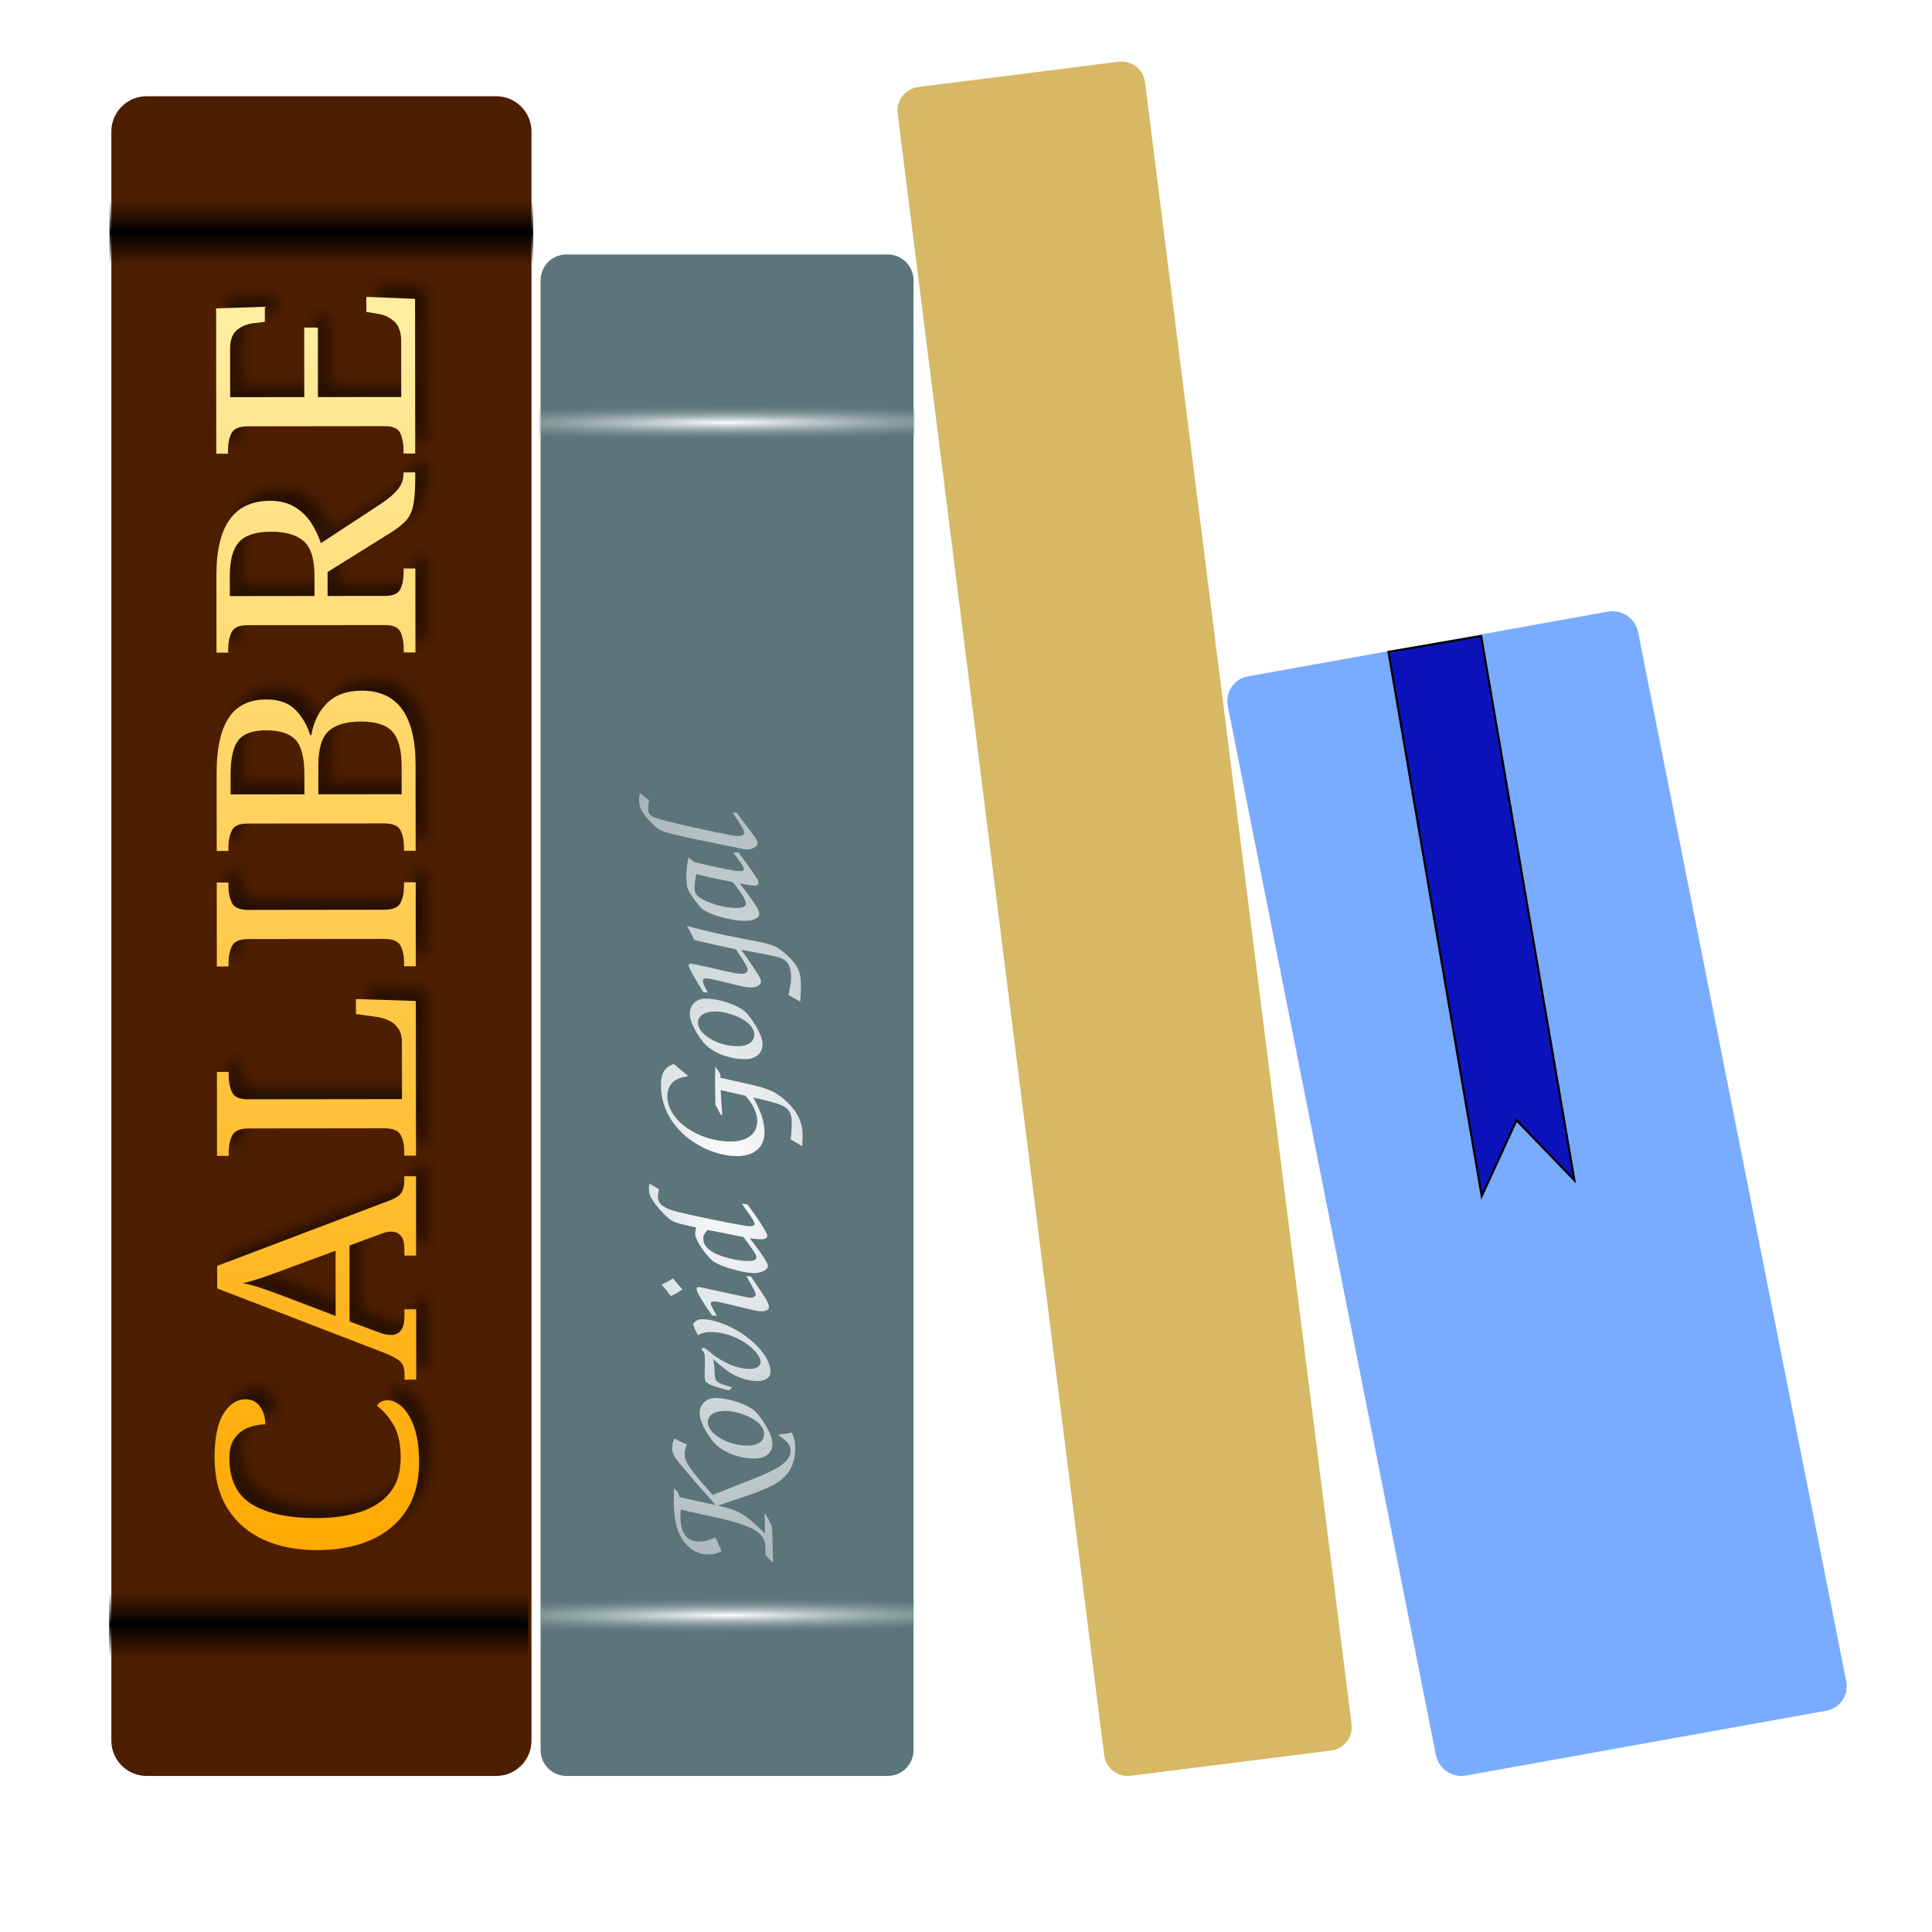
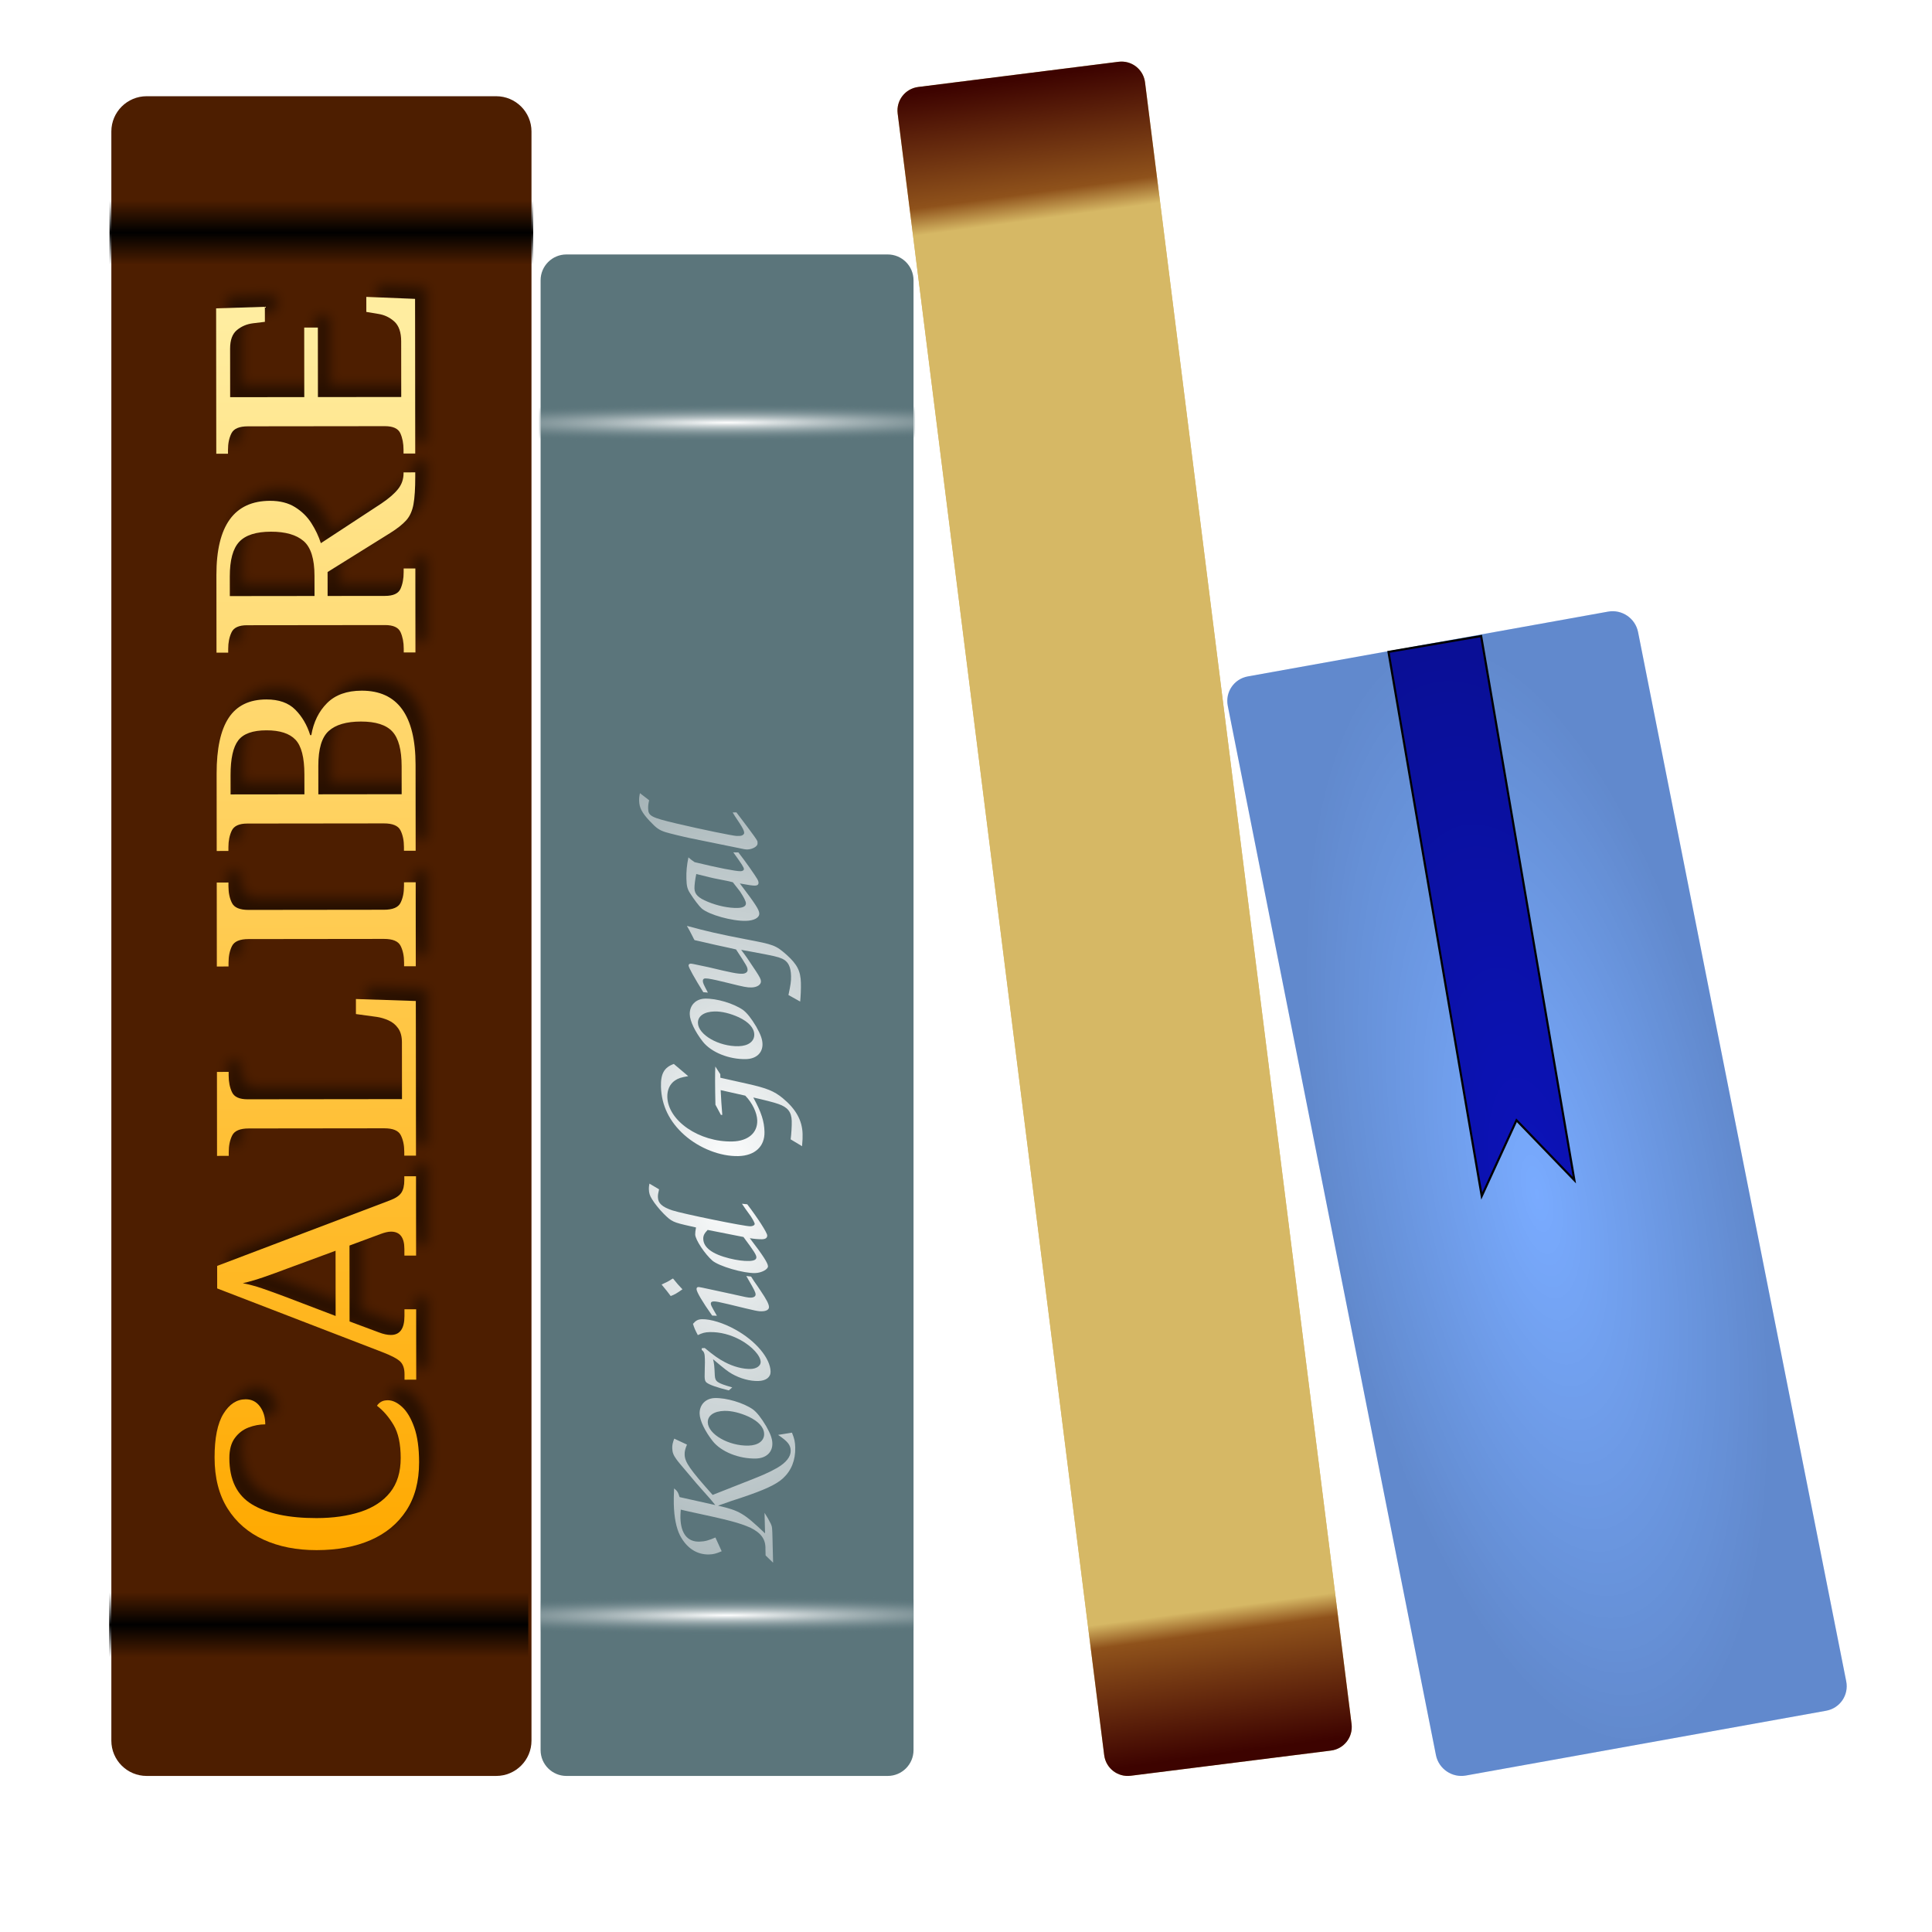
<svg xmlns="http://www.w3.org/2000/svg" xmlns:ns1="http://www.openswatchbook.org/uri/2009/osb" xmlns:xlink="http://www.w3.org/1999/xlink" version="1.1" id="svg2" viewBox="0 0 1024 1024" height="1024" width="1024">
  <defs id="defs4">
+     <linearGradient id="linearGradient5969-2">
+       <stop id="stop7852" offset="0" style="stop-color:#3d0300;stop-opacity:1" />
+       <stop style="stop-color:#8f521b;stop-opacity:1" offset="0.068" id="stop7862" />
+       <stop style="stop-color:#d6b865;stop-opacity:1" offset="0.084" id="stop7858" />
+       <stop style="stop-color:#d6b865;stop-opacity:1" offset="0.5" id="stop7854" />
+       <stop id="stop7860" offset="0.914" style="stop-color:#d6b865;stop-opacity:1" />
+       <stop style="stop-color:#8f521b;stop-opacity:1" offset="0.928" id="stop7864" />
+       <stop id="stop7856" offset="1" style="stop-color:#3d0300;stop-opacity:1" />
+     </linearGradient>
+     <linearGradient id="linearGradient6757-5">
+       <stop id="stop7776" offset="0" style="stop-color:#000000;stop-opacity:0" />
+       <stop id="stop7778" offset="1" style="stop-color:#000000;stop-opacity:0.196" />
+     </linearGradient>
    <linearGradient id="linearGradient6757">
      <stop style="stop-color:#ffffff;stop-opacity:1" offset="0" id="stop6759" />
      <stop style="stop-color:#ffffff;stop-opacity:0.392" offset="1" id="stop6761" />
    </linearGradient>
    <linearGradient id="linearGradient6741">
      <stop style="stop-color:#ffffff;stop-opacity:1" offset="0" id="stop6743" />
      <stop style="stop-color:#5b757b;stop-opacity:0;" offset="1" id="stop6745" />
    </linearGradient>
    <linearGradient id="linearGradient5969">
      <stop style="stop-color:#000001;stop-opacity:0" offset="0" id="stop5971" />
      <stop id="stop5977" offset="0.5" style="stop-color:#000000;stop-opacity:1" />
      <stop style="stop-color:#000000;stop-opacity:0" offset="1" id="stop5973" />
    </linearGradient>
    <linearGradient id="linearGradient5935">
      <stop style="stop-color:#ffa900;stop-opacity:1;" offset="0" id="stop5937" />
      <stop style="stop-color:#ffeda0;stop-opacity:1" offset="1" id="stop5939" />
    </linearGradient>
    <linearGradient id="linearGradient5929" ns1:paint="solid">
      <stop style="stop-color:#ffa900;stop-opacity:1;" offset="0" id="stop5931" />
    </linearGradient>
    <filter height="1.5" width="1.4" x="-0.2" y="-0.25" style="color-interpolation-filters:sRGB;" id="filter4262">
      <feGaussianBlur result="result14" stdDeviation="1.5" id="feGaussianBlur4264" />
      <feFlood result="result12" flood-color="rgb(146,94,26)" id="feFlood4266" />
      <feTurbulence type="turbulence" seed="0" baseFrequency="0.3" numOctaves="5" result="result5" id="feTurbulence4268" />
      <feDisplacementMap scale="100" xChannelSelector="R" in="result5" result="result8" in2="result14" yChannelSelector="G" id="feDisplacementMap4270" />
      <feComposite in="result8" result="result10" operator="arithmetic" in2="result5" k1="0.5" k2="0.5" id="feComposite4272" />
      <feSpecularLighting specularExponent="15" specularConstant="1" surfaceScale="-15" result="result2" id="feSpecularLighting4274">
        <feDistantLight elevation="90" azimuth="225" id="feDistantLight4276" />
      </feSpecularLighting>
      <feGaussianBlur result="result13" stdDeviation="0.4" id="feGaussianBlur4278" />
      <feDiffuseLighting surfaceScale="-20" result="result1" diffuseConstant="0.6" in="result13" id="feDiffuseLighting4280">
        <feDistantLight elevation="10" azimuth="225" id="feDistantLight4282" />
      </feDiffuseLighting>
      <feComposite result="result4" in="SourceGraphic" in2="result1" operator="arithmetic" k2="1" k3="0.6" id="feComposite4284" />
      <feComposite result="result11" in2="SourceGraphic" operator="in" id="feComposite4286" />
      <feBlend in2="result11" in="result11" result="fbSourceGraphic" mode="normal" id="feBlend4288" />
      <feColorMatrix result="fbSourceGraphicAlpha" in="fbSourceGraphic" values="0 0 0 -1 0 0 0 0 -1 0 0 0 0 -1 0 0 0 0 1 0" id="feColorMatrix4439" />
      <feGaussianBlur id="feGaussianBlur4441" stdDeviation="5" result="result6" in="fbSourceGraphic" />
      <feComposite id="feComposite4443" in2="result6" result="result8" in="fbSourceGraphic" operator="atop" />
      <feComposite id="feComposite4445" in2="fbSourceGraphicAlpha" result="result9" operator="over" in="result8" />
      <feColorMatrix id="feColorMatrix4447" values="1 0 0 0 0 0 1 0 0 0 0 0 1 0 0 0 0 0 1 0 " result="result10" />
      <feBlend id="feBlend4449" in2="result6" in="result10" mode="normal" result="fbSourceGraphic" />
      <feColorMatrix result="fbSourceGraphicAlpha" in="fbSourceGraphic" values="0 0 0 -1 0 0 0 0 -1 0 0 0 0 -1 0 0 0 0 1 0" id="feColorMatrix6777" />
      <feFlood id="feFlood6779" flood-opacity="1" flood-color="rgb(255,255,255)" result="flood" in="fbSourceGraphic" />
      <feColorMatrix id="feColorMatrix6781" in="fbSourceGraphic" values="1 0 0 0 0 0 1 0 0 0 0 0 1 0 0 -0.212 -0.715 -0.072 1 0 " result="colormatrix1" />
      <feGaussianBlur id="feGaussianBlur6783" in="colormatrix1" stdDeviation="1.9 1" result="blur" />
      <feColorMatrix id="feColorMatrix6785" in="blur" values="1 0 0 0 0 0 1 0 0 0 0 0 1 0 0 0 0 0 5.1 -2 " result="colormatrix2" />
      <feBlend id="feBlend6787" in2="flood" in="colormatrix2" mode="normal" result="blend" />
      <feComposite id="feComposite6789" in2="blend" in="blend" operator="arithmetic" k2="1" result="composite1" />
      <feComposite id="feComposite6791" in2="fbSourceGraphic" operator="in" />
    </filter>
    <linearGradient xlink:href="#linearGradient5935" id="linearGradient5941" x1="-788.952" y1="152.392" x2="-147.653" y2="150.937" gradientUnits="userSpaceOnUse" />
    <filter style="color-interpolation-filters:sRGB;" id="filter5943">
      <feFlood flood-opacity="0.498" flood-color="rgb(0,0,0)" result="flood" id="feFlood5945" />
      <feComposite in="flood" in2="SourceGraphic" operator="in" result="composite1" id="feComposite5947" />
      <feGaussianBlur in="composite1" stdDeviation="3" result="blur" id="feGaussianBlur5949" />
      <feOffset dx="6" dy="6" result="offset" id="feOffset5951" />
      <feComposite in="SourceGraphic" in2="offset" operator="over" result="composite2" id="feComposite5953" />
    </filter>
    <linearGradient xlink:href="#linearGradient5969" id="linearGradient5975" x1="162.857" y1="168.791" x2="162.857" y2="134.505" gradientUnits="userSpaceOnUse" />
    <linearGradient xlink:href="#linearGradient5969" id="linearGradient5981" gradientUnits="userSpaceOnUse" x1="162.857" y1="168.791" x2="162.857" y2="134.505" gradientTransform="translate(-0.7142857,737.8571)" />
    <filter style="color-interpolation-filters:sRGB;" id="filter6683" y="-0.25" height="1.5">
      <feTurbulence result="result0" seed="0" baseFrequency="1" numOctaves="5" type="fractalNoise" id="feTurbulence6685" />
      <feConvolveMatrix result="result5" order="5 5" kernelMatrix="-2 0 0 0 -2 0 -2 0 -2 0 0 0 -10 0 0 0 -2 0 -2 0 -2 0 0 0 -2 " targetX="2" targetY="2" id="feConvolveMatrix6687" />
      <feComposite result="result2" k3="0.5" k2="0.5" k1="1.5" operator="arithmetic" in="result5" in2="SourceGraphic" id="feComposite6689" />
      <feColorMatrix in="result2" type="luminanceToAlpha" result="result2" id="feColorMatrix6691" />
      <feDiffuseLighting surfaceScale="5" result="result1" diffuseConstant="0.6" id="feDiffuseLighting6693">
        <feDistantLight elevation="35" azimuth="225" id="feDistantLight6695" />
      </feDiffuseLighting>
      <feComposite operator="arithmetic" in="result1" k1="1.5" k3="0.5" result="result3" in2="SourceGraphic" id="feComposite6697" />
      <feBlend in="result3" mode="normal" result="result6" in2="result1" id="feBlend6699" />
      <feComposite operator="in" in2="SourceGraphic" id="feComposite6701" result="fbSourceGraphic" />
      <feColorMatrix result="fbSourceGraphicAlpha" in="fbSourceGraphic" values="0 0 0 -1 0 0 0 0 -1 0 0 0 0 -1 0 0 0 0 1 0" id="feColorMatrix6703" />
      <feGaussianBlur id="feGaussianBlur6705" stdDeviation="5" result="result6" in="fbSourceGraphic" />
      <feComposite id="feComposite6707" in2="result6" result="result8" in="fbSourceGraphic" operator="atop" />
      <feComposite id="feComposite6709" in2="fbSourceGraphicAlpha" result="result9" operator="over" in="result8" />
      <feColorMatrix id="feColorMatrix6711" values="1 0 0 0 0 0 1 0 0 0 0 0 1 0 0 0 0 0 1 0 " result="result10" />
      <feBlend id="feBlend6713" in2="result6" in="result10" mode="normal" result="fbSourceGraphic" />
      <feColorMatrix result="fbSourceGraphicAlpha" in="fbSourceGraphic" values="0 0 0 -1 0 0 0 0 -1 0 0 0 0 -1 0 0 0 0 1 0" id="feColorMatrix6715" />
      <feFlood id="feFlood6717" flood-opacity="1" flood-color="rgb(255,255,255)" result="flood" in="fbSourceGraphic" />
      <feColorMatrix id="feColorMatrix6719" in="fbSourceGraphic" values="1 0 0 0 0 0 1 0 0 0 0 0 1 0 0 -0.212 -0.715 -0.072 1 0 " result="colormatrix1" />
      <feGaussianBlur id="feGaussianBlur6721" in="colormatrix1" stdDeviation="1.9 1" result="blur" />
      <feColorMatrix id="feColorMatrix6723" in="blur" values="1 0 0 0 0 0 1 0 0 0 0 0 1 0 0 0 0 0 5.1 -2 " result="colormatrix2" />
      <feBlend id="feBlend6725" in2="flood" in="colormatrix2" mode="normal" result="blend" />
      <feComposite id="feComposite6727" in2="blend" in="blend" operator="arithmetic" k2="1" result="composite1" />
      <feComposite id="feComposite6729" in2="fbSourceGraphic" operator="in" result="fbSourceGraphic" />
      <feColorMatrix result="fbSourceGraphicAlpha" in="fbSourceGraphic" values="0 0 0 -1 0 0 0 0 -1 0 0 0 0 -1 0 0 0 0 1 0" id="feColorMatrix6765" />
      <feGaussianBlur id="feGaussianBlur6767" stdDeviation="5" result="result6" in="fbSourceGraphic" />
      <feComposite id="feComposite6769" in2="result6" result="result8" in="fbSourceGraphic" operator="atop" />
      <feComposite id="feComposite6771" in2="fbSourceGraphicAlpha" result="result9" operator="over" in="result8" />
      <feColorMatrix id="feColorMatrix6773" values="1 0 0 0 0 0 1 0 0 0 0 0 1 0 0 0 0 0 1 0 " result="result10" />
      <feBlend id="feBlend6775" in2="result6" in="result10" mode="normal" />
    </filter>
    <radialGradient xlink:href="#linearGradient6741" id="radialGradient6747" cx="393.929" cy="257.005" fx="393.929" fy="257.005" r="111.786" gradientTransform="matrix(1.745726,-0.00436375,3.8094882e-4,0.0894564,-302.4319,231.0904)" gradientUnits="userSpaceOnUse" />
    <radialGradient xlink:href="#linearGradient6741" id="radialGradient6751" gradientUnits="userSpaceOnUse" gradientTransform="matrix(1.733211,-0.00436375,3.78218e-4,0.0894564,-297.5015,863.2333)" cx="393.929" cy="257.005" fx="393.929" fy="257.005" r="111.786" />
    <radialGradient xlink:href="#linearGradient6757" id="radialGradient6763" cx="-570.482" cy="382.413" fx="-570.482" fy="382.413" r="204.886" gradientTransform="matrix(1.194289,0.04114054,-0.02212466,0.6422664,27.90588,157.7016)" gradientUnits="userSpaceOnUse" />
    <filter y="-0.25" height="1.5" style="color-interpolation-filters:sRGB;" id="filter6809">
      <feGaussianBlur stdDeviation="5" result="result6" id="feGaussianBlur6811" />
      <feComposite result="result8" in="SourceGraphic" operator="atop" in2="result6" id="feComposite6813" />
      <feComposite result="result9" operator="over" in2="SourceAlpha" in="result8" id="feComposite6815" />
      <feColorMatrix values="1 0 0 0 0 0 1 0 0 0 0 0 1 0 0 0 0 0 1 0 " result="result10" id="feColorMatrix6817" />
      <feBlend in="result10" mode="normal" in2="result6" id="feBlend6819" />
    </filter>
    <filter style="color-interpolation-filters:sRGB;" id="filter6821">
      <feFlood flood-opacity="0.498" flood-color="rgb(0,0,0)" result="flood" id="feFlood6823" />
      <feComposite in="flood" in2="SourceGraphic" operator="in" result="composite1" id="feComposite6825" />
      <feGaussianBlur in="composite1" stdDeviation="3" result="blur" id="feGaussianBlur6827" />
      <feOffset dx="6" dy="6" result="offset" id="feOffset6829" />
      <feComposite in="SourceGraphic" in2="offset" operator="over" result="composite2" id="feComposite6831" />
    </filter>
    <filter style="color-interpolation-filters:sRGB;" id="filter7470">
      <feFlood flood-opacity="0.498" flood-color="rgb(0,0,0)" result="flood" id="feFlood7472" />
      <feComposite in="flood" in2="SourceGraphic" operator="in" result="composite1" id="feComposite7474" />
      <feGaussianBlur in="composite1" stdDeviation="3" result="blur" id="feGaussianBlur7476" />
      <feOffset dx="6" dy="6" result="offset" id="feOffset7478" />
      <feComposite in="SourceGraphic" in2="offset" operator="over" result="composite2" id="feComposite7480" />
    </filter>
+     <radialGradient xlink:href="#linearGradient6757-5" id="radialGradient7766" cx="670.555" cy="794.87" fx="670.555" fy="794.87" r="110.476" gradientTransform="matrix(1,0,0,2.687965,0,-1341.712)" gradientUnits="userSpaceOnUse" />
+     <linearGradient xlink:href="#linearGradient5969-2" id="linearGradient7848" x1="562.238" y1="81.482" x2="662.648" y2="970.274" gradientUnits="userSpaceOnUse" />
  </defs>
  <g id="layer1" transform="translate(0,-28.36216)">
    <rect style="fill:#5b757b;fill-opacity:1;fill-rule:evenodd;stroke:none;stroke-width:2;stroke-miterlimit:4;stroke-dasharray:none;stroke-opacity:1" id="rect6055" width="197.663" height="806.42" x="286.526" y="163.227" ry="13.699" />
    <rect style="fill:#4d1e00;fill-opacity:1;fill-rule:evenodd;stroke:none;stroke-width:2;stroke-miterlimit:4;stroke-dasharray:none;stroke-opacity:1" id="rect4136" width="222.683" height="890.284" x="59.016" y="79.363" ry="18.711" />
    <text xml:space="preserve" style="font-style:normal;font-variant:normal;font-weight:normal;font-stretch:normal;font-size:150.293px;line-height:125%;font-family:Constantia;-inkscape-font-specification:Constantia;letter-spacing:5px;word-spacing:0px;fill:url(#linearGradient5941);fill-opacity:1;stroke:none;stroke-width:1px;stroke-linecap:butt;stroke-linejoin:miter;stroke-opacity:1;filter:url(#filter7470)" x="-796.321" y="207.517" id="text4451" transform="matrix(-0.00109603,-1.017681,0.9826253,-0.00113513,15.93003,48.45205)">
      <tspan id="tspan4453" x="-796.321" y="207.517" style="font-style:normal;font-variant:normal;font-weight:normal;font-stretch:normal;font-size:150.293px;font-family:Constantia;-inkscape-font-specification:Constantia;letter-spacing:5px;fill:url(#linearGradient5941);fill-opacity:1;stroke:none;stroke-opacity:1">CALIBRE</tspan>
    </text>
    <rect style="fill:url(#linearGradient5975);fill-opacity:1;fill-rule:evenodd;stroke:none;stroke-width:2;stroke-miterlimit:4;stroke-dasharray:none;stroke-opacity:1;" id="rect5967" width="222.143" height="35.714" x="58.571" y="133.791" transform="matrix(1.010907,0,0,0.9972026,-1.168299,0.4242224)" />
    <rect y="871.648" x="57.857" height="35.714" width="222.143" id="rect5979" style="fill:url(#linearGradient5981);fill-opacity:1;fill-rule:evenodd;stroke:none;stroke-width:2;stroke-miterlimit:4;stroke-dasharray:none;stroke-opacity:1;" />
    <rect style="fill:url(#radialGradient6747);fill-opacity:1;fill-rule:evenodd;stroke:none;stroke-width:2;stroke-miterlimit:4;stroke-dasharray:none;stroke-opacity:1" id="rect6739" width="199.286" height="20" x="285.714" y="242.362" />
    <rect y="874.505" x="286.429" height="20" width="197.857" id="rect6749" style="fill:url(#radialGradient6751);fill-opacity:1;fill-rule:evenodd;stroke:none;stroke-width:2;stroke-miterlimit:4;stroke-dasharray:none;stroke-opacity:1" />
    <text xml:space="preserve" style="font-style:italic;font-variant:normal;font-weight:500;font-stretch:normal;font-size:90px;line-height:125%;font-family:Z003;-inkscape-font-specification:'Z003 Medium Italic';letter-spacing:0px;word-spacing:0px;fill:url(#radialGradient6763);fill-opacity:1;stroke:none;stroke-width:1px;stroke-linecap:butt;stroke-linejoin:miter;stroke-opacity:1;" x="-874.681" y="399.193" id="text6753" transform="matrix(-0.02468236,-0.9996953,0.9996953,-0.02468236,-10.70669,0)">
      <tspan id="tspan6755" x="-874.681" y="399.193" style="fill:url(#radialGradient6763);fill-opacity:1;">Kovid Goyal</tspan>
    </text>
    <path xlink:href="#rect6833" style="fill:#d6b865;fill-opacity:1;fill-rule:evenodd;stroke:none;stroke-width:2;stroke-miterlimit:4;stroke-dasharray:none;stroke-opacity:1" id="path7428" d="m 624.908,72.82 c -0.834,-0.082 -1.689,-0.082 -2.557,0.008 L 515.951,83.785 c -6.938,0.714 -11.949,6.874 -11.234,13.812 l 89.832,872.35 c 0.714,6.938 6.876,11.949 13.814,11.234 l 106.4,-10.957 c 6.938,-0.714 11.949,-6.874 11.234,-13.812 L 636.164,84.062 C 635.539,77.992 630.745,73.396 624.908,72.82 Z" transform="matrix(0.9997461,-0.02253172,0.02253172,0.9997461,-31.00382,2.321197)" />
    <rect style="fill:#79abff;fill-opacity:1;fill-rule:evenodd;stroke:none;stroke-width:2;stroke-miterlimit:4;stroke-dasharray:none;stroke-opacity:1" id="rect6835" width="220.951" height="593.909" x="560.079" y="497.915" ry="13.473" transform="matrix(0.9842094,-0.1770082,0.1945936,0.980884,0,0)" />
    <text xml:space="preserve" style="font-style:normal;font-weight:normal;font-size:90px;line-height:125%;font-family:Sans;letter-spacing:0px;word-spacing:0px;fill:#000000;fill-opacity:1;stroke:none;stroke-width:1px;stroke-linecap:butt;stroke-linejoin:miter;stroke-opacity:1" x="680.237" y="864.979" id="text7490">
      <tspan id="tspan7492" x="680.237" y="864.979" />
    </text>
    <path style="fill:#0c13ba;fill-opacity:1;fill-rule:evenodd;stroke:#000000;stroke-width:1.126px;stroke-linecap:butt;stroke-linejoin:miter;stroke-opacity:1" d="m 785.347,662.31 18.441,-40.19 30.671,31.774 -49.424,-288.427 -49.112,8.416 z" id="path7563" />
+     <rect rx="13.473" style="fill:url(#radialGradient7766);fill-opacity:1.0;fill-rule:evenodd;stroke:none;stroke-width:2;stroke-miterlimit:4;stroke-dasharray:none;stroke-opacity:1" id="rect6835-5" width="220.951" height="593.909" x="560.079" y="497.915" ry="13.473" transform="matrix(0.9842094,-0.1770082,0.1945936,0.980884,0,0)" />
+     <path xlink:href="#rect6833" style="fill:url(#linearGradient7848);fill-opacity:1;fill-rule:evenodd;stroke:none;stroke-width:2;stroke-miterlimit:4;stroke-dasharray:none;stroke-opacity:1" id="path7428-1" d="m 624.908,72.82 c -0.834,-0.082 -1.689,-0.082 -2.557,0.008 L 515.951,83.785 c -6.938,0.714 -11.949,6.874 -11.234,13.812 l 89.832,872.35 c 0.714,6.938 6.876,11.949 13.814,11.234 l 106.4,-10.957 c 6.938,-0.714 11.949,-6.874 11.234,-13.812 L 636.164,84.062 C 635.539,77.992 630.745,73.396 624.908,72.82 Z" transform="matrix(0.9997461,-0.02253172,0.02253172,0.9997461,-31.00382,2.321197)" />
+     <path style="opacity:1;fill:#ff0000;fill-opacity:1;fill-rule:evenodd;stroke:#ff0000;stroke-width:0.075;stroke-linecap:butt;stroke-linejoin:miter;stroke-miterlimit:4;stroke-dasharray:none;stroke-dashoffset:0;stroke-opacity:1" d="m 1888.013,873.887 a 0.488,0.488 0 0 1 -0.488,0.488 0.488,0.488 0 0 1 -0.488,-0.488 0.488,0.488 0 0 1 0.488,-0.488 0.488,0.488 0 0 1 0.488,0.488 z" id="path7868" />
  </g>
</svg>
